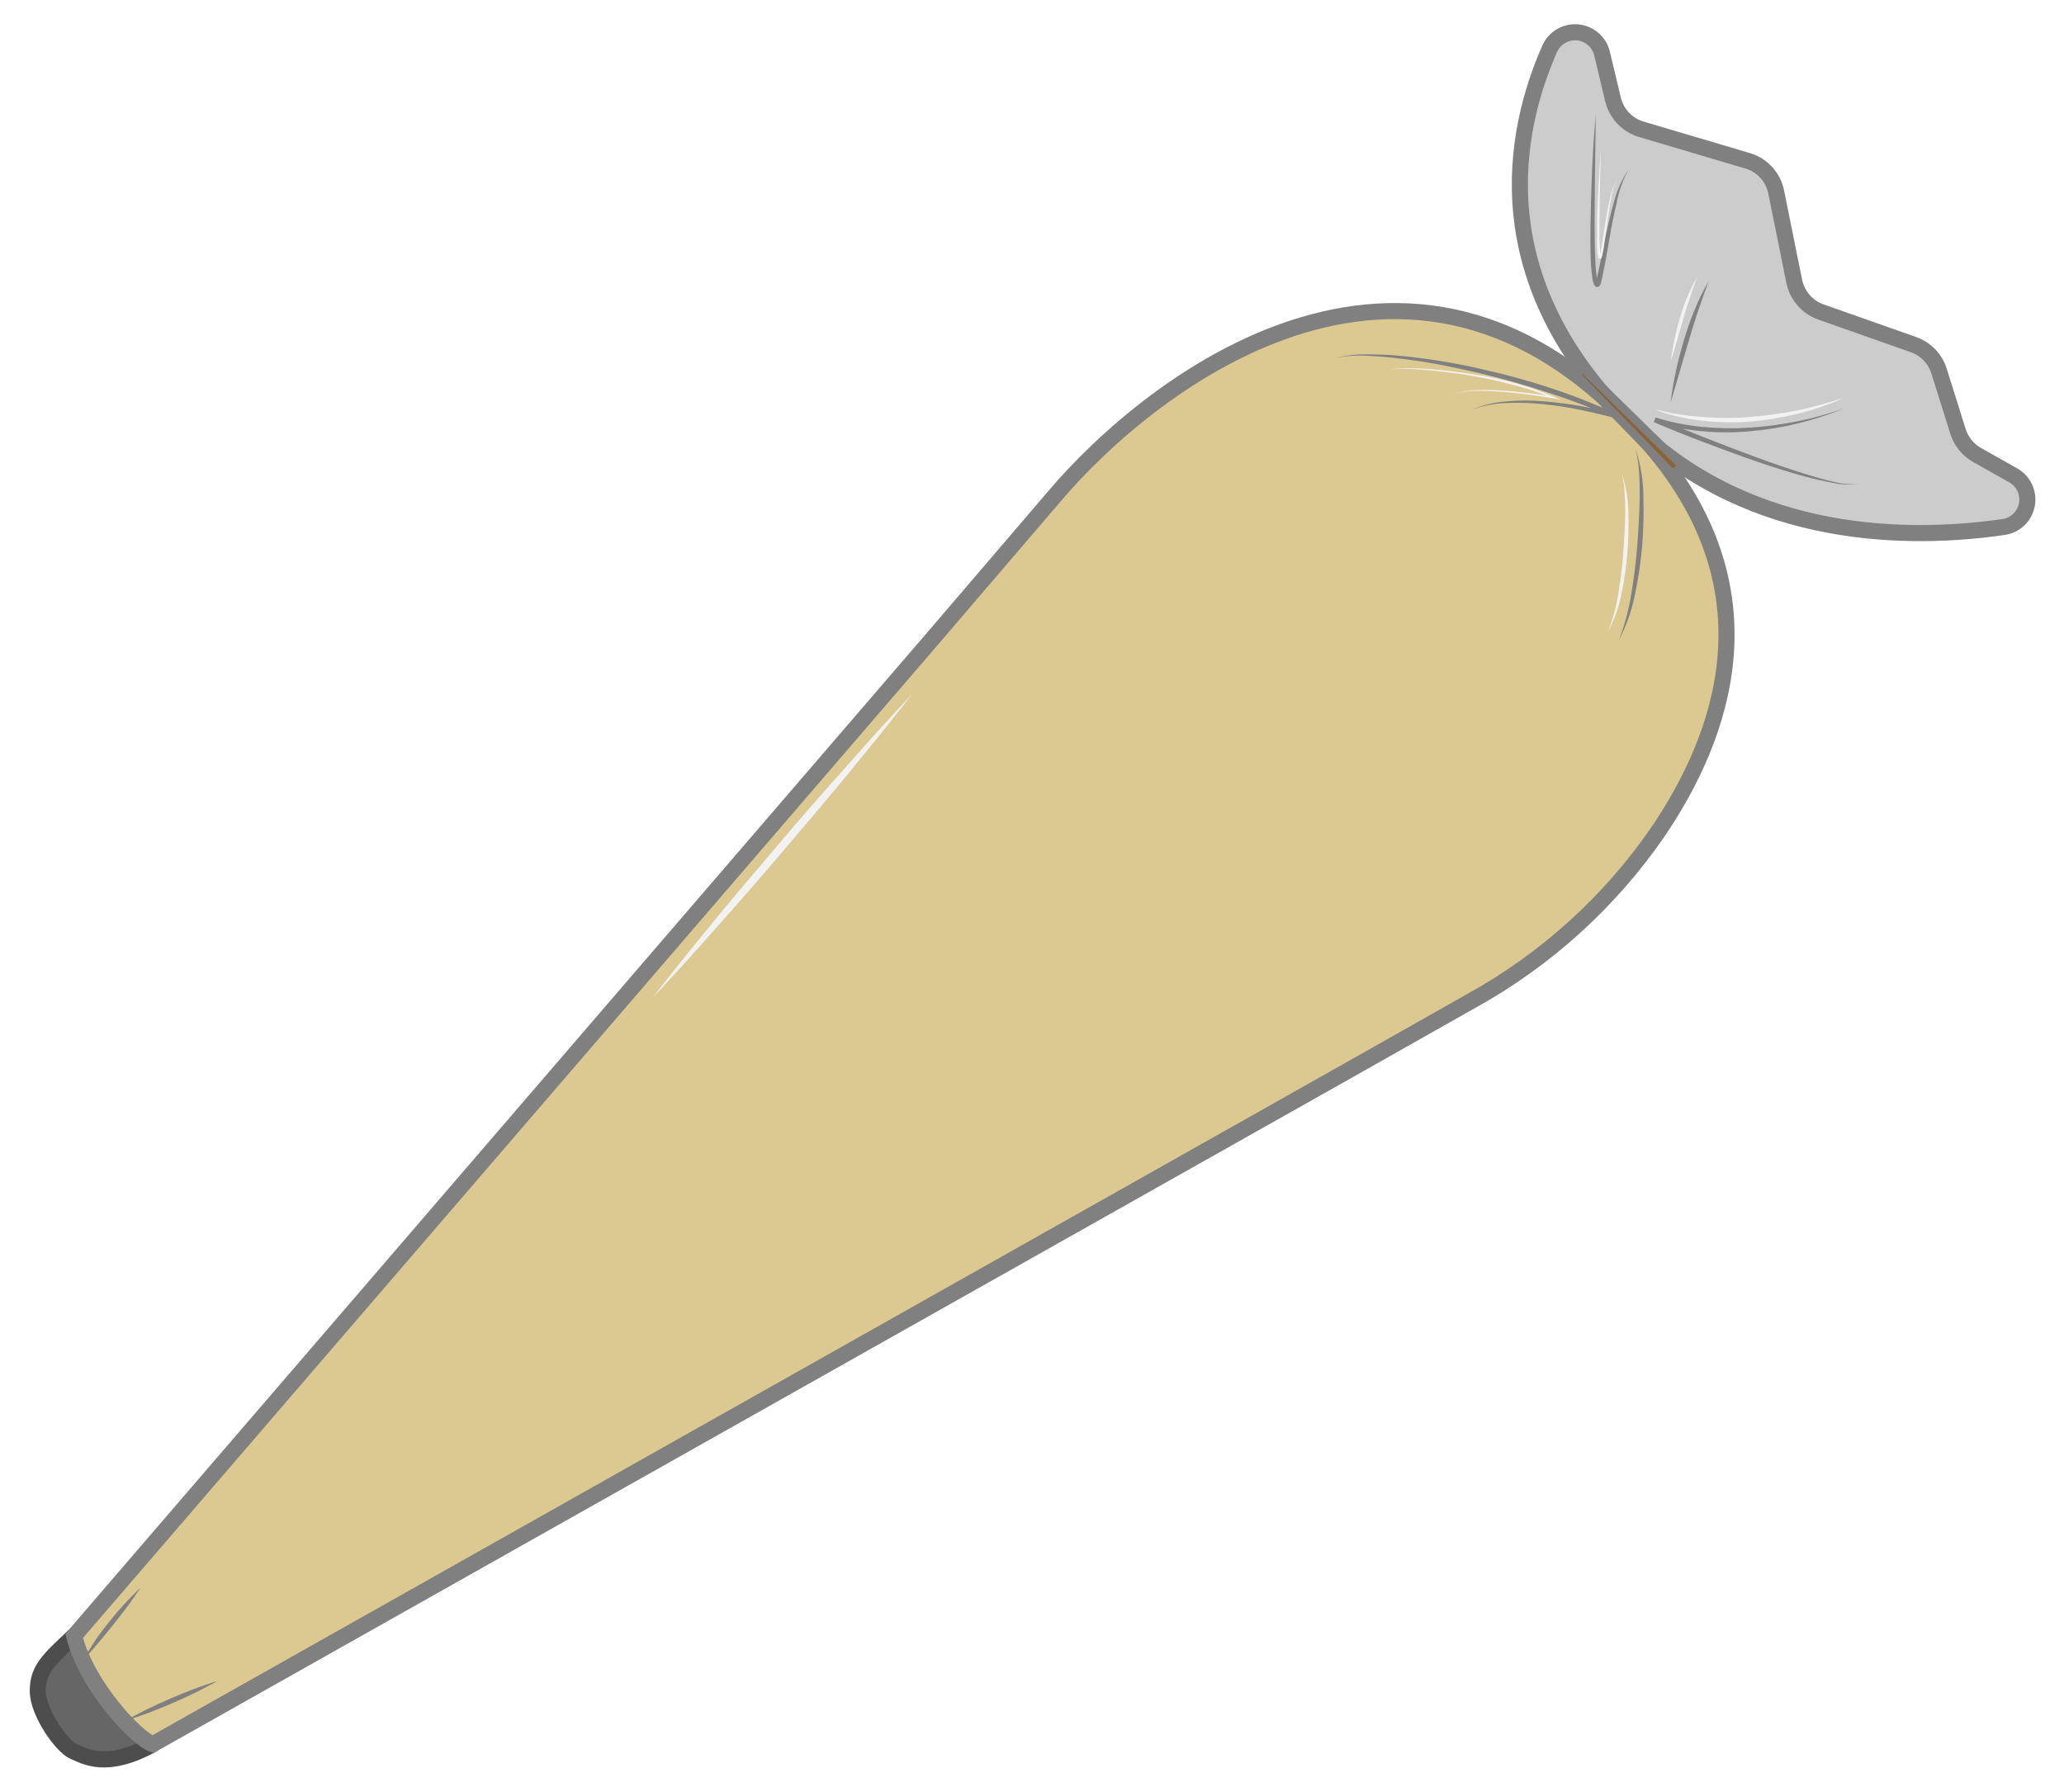
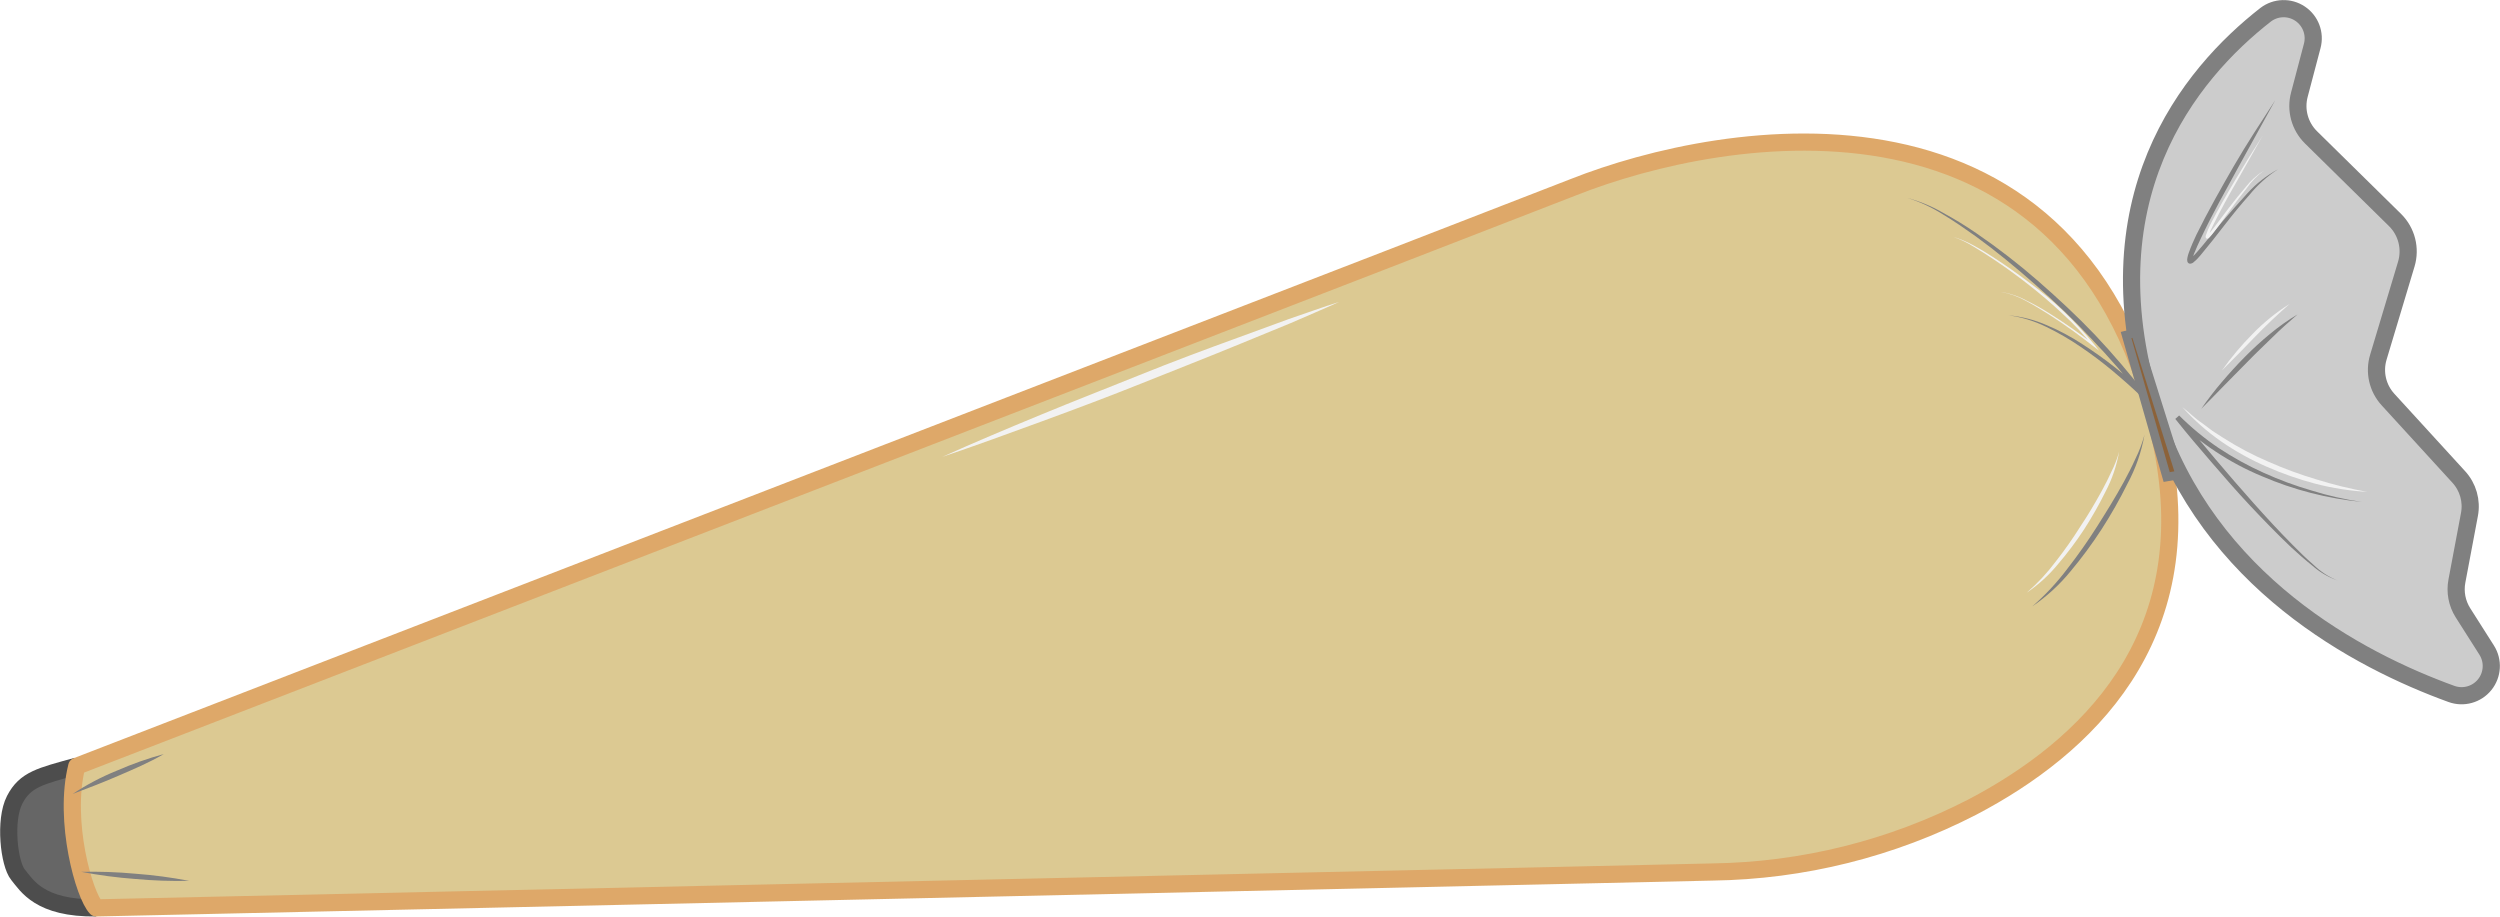
- <svg xmlns="http://www.w3.org/2000/svg" viewBox="0 0 256.65 222.78">
+ <svg xmlns="http://www.w3.org/2000/svg" viewBox="0 0 291.17 106.74">
  <defs>
-     <style>.cls-1{fill:#666;stroke:#4d4d4d;}.cls-1,.cls-2,.cls-3,.cls-6{stroke-miterlimit:10;}.cls-1,.cls-2,.cls-3{stroke-width:2px;}.cls-2{fill:#dcc992;}.cls-2,.cls-3,.cls-6{stroke:gray;}.cls-3{fill:#ccc;}.cls-4{fill:gray;}.cls-5{fill:#f2f2f2;}.cls-6{fill:#8c6239;}</style>
+     <style>.cls-1{fill:#666;stroke:#4d4d4d;}.cls-1,.cls-3,.cls-6{stroke-miterlimit:10;}.cls-1,.cls-2,.cls-3{stroke-width:2px;}.cls-2{fill:#dcc992;stroke:#dea869;stroke-linecap:round;stroke-linejoin:round;}.cls-3{fill:#ccc;}.cls-3,.cls-6{stroke:gray;}.cls-4{fill:gray;}.cls-5{fill:#f2f2f2;}.cls-6{fill:#8c6239;}</style>
  </defs>
  <g id="Слои">
-     <path class="cls-1" d="M9.22,203.45c-3.18,3-4.53,4.17-4.52,6.87s3,6.89,4.46,7.51,4.07,2.29,9.85-.89" />
-     <path class="cls-2" d="M166,134.07h0l17-9.61a68.29,68.29,0,0,0,23.12-20.94c8.33-12.26,14.29-29.85-.35-47.47-29.12-35-62.58-8.6-74.67,5.69L116,79.38,9.22,203.46c1.6,6.36,7.89,12.88,9.79,13.47Z" />
-     <path class="cls-3" d="M203.17,53.09C218,67.35,237.73,67.19,249.1,65.55a3.45,3.45,0,0,0,1.23-6.43l-4.5-2.54a5.11,5.11,0,0,1-2.36-2.92l-2.36-7.52a5.12,5.12,0,0,0-3.18-3.28L226.42,38.8A5.14,5.14,0,0,1,223.11,35l-2.25-11.12A5.09,5.09,0,0,0,217.31,20l-13.22-3.92a5.13,5.13,0,0,1-3.52-3.72l-1.36-5.69a3.45,3.45,0,0,0-6.5-.63C188.2,16.23,184.29,34.9,203.17,53.09Z" />
-     <path class="cls-4" d="M198.43,14.23l-.12,9.05c0,3-.09,6,.06,9a20.14,20.14,0,0,0,.18,2.22,2,2,0,0,0,.1.51c0,.07.07.18,0,.13a.21.21,0,0,0-.16-.05c-.06,0-.11.05-.11,0l0,0a5.24,5.24,0,0,0,.3-1c.34-1.46.58-2.95.91-4.43s.65-3,1.07-4.41a13.11,13.11,0,0,1,1.82-4.14A14.43,14.43,0,0,0,201,25.36c-.36,1.46-.64,2.94-.89,4.42s-.51,3-.83,4.46A5.76,5.76,0,0,1,199,35.4a.59.59,0,0,1-.14.19.45.45,0,0,1-.24.11.36.36,0,0,1-.28-.11.9.9,0,0,1-.2-.37,4.87,4.87,0,0,1-.13-.59,22.4,22.4,0,0,1-.21-2.29c-.1-3,0-6.05.09-9.07S198.15,17.24,198.43,14.23Z" />
-     <path class="cls-5" d="M199.05,18.62l-.13,5.94c0,2-.1,4,0,5.93a9.65,9.65,0,0,0,.12,1.44l0,0s0,0-.09,0a.11.11,0,0,0-.08,0l.05-.12c0-.11.06-.23.08-.34l.14-.73.46-2.93c.16-1,.34-1.95.55-2.92a9,9,0,0,1,1-2.79,8.86,8.86,0,0,0-.85,2.82c-.18,1-.33,1.95-.46,2.93l-.42,2.94-.13.73a2.62,2.62,0,0,1-.09.38.58.58,0,0,1-.1.22.2.2,0,0,1-.15.08c-.12,0-.13-.07-.16-.09l-.06-.13a8.75,8.75,0,0,1-.14-1.51c0-2,0-4,.11-5.95S198.89,20.6,199.05,18.62Z" />
-     <path class="cls-4" d="M229.37,50.76a39.37,39.37,0,0,1-11.68,2.87,32.18,32.18,0,0,1-6.05,0,30.17,30.17,0,0,1-6-1.14l.21-.57c4.1,1.72,8.25,3.38,12.43,4.91,2.09.78,4.2,1.51,6.33,2.16,1.06.33,2.13.64,3.22.89a9,9,0,0,0,3.3.29,8.89,8.89,0,0,1-3.33-.14c-1.11-.2-2.2-.45-3.28-.74-2.16-.59-4.29-1.27-6.4-2S214,55.8,211.87,55s-4.17-1.62-6.22-2.5l.21-.57a30.27,30.27,0,0,0,5.83,1.17,37.06,37.06,0,0,0,6,.08,44.16,44.16,0,0,0,5.94-.81A40.3,40.3,0,0,0,229.37,50.76Z" />
-     <path class="cls-5" d="M229.37,49.43a31.78,31.78,0,0,1-5.7,2,40.17,40.17,0,0,1-6,1,32.29,32.29,0,0,1-6.06-.11,24.61,24.61,0,0,1-5.87-1.39c1,.17,1.94.48,2.95.58l1.47.22,1.49.12a36.06,36.06,0,0,0,6,0,45.4,45.4,0,0,0,5.91-.82A53.36,53.36,0,0,0,229.37,49.43Z" />
-     <path class="cls-4" d="M212.46,35c-.46,1.23-.91,2.46-1.32,3.71s-.81,2.48-1.17,3.74-.74,2.52-1.11,3.78-.72,2.52-1.11,3.78c.14-1.31.38-2.61.65-3.9s.62-2.56,1-3.83.81-2.52,1.32-3.74A25.37,25.37,0,0,1,212.46,35Z" />
-     <path class="cls-5" d="M211.06,34.4c-.65,1.74-1.24,3.47-1.75,5.24s-1,3.55-1.56,5.32a32.7,32.7,0,0,1,1.15-5.44A23.07,23.07,0,0,1,211.06,34.4Z" />
-     <path class="cls-4" d="M166,44.51a16.65,16.65,0,0,1,4.51-.43,40.34,40.34,0,0,1,4.53.27,77.57,77.57,0,0,1,9,1.51c3,.67,5.89,1.45,8.77,2.4s5.7,2.07,8.46,3.31l-.19.52c-1.47-.44-3-.78-4.5-1.1a44.64,44.64,0,0,0-4.59-.71,31.25,31.25,0,0,0-4.64-.16,14.17,14.17,0,0,0-4.54.91,14.13,14.13,0,0,1,4.53-1.11,25.23,25.23,0,0,1,4.68,0,49,49,0,0,1,9.22,1.65l-.19.51c-2.76-1.21-5.58-2.28-8.44-3.22s-5.76-1.77-8.69-2.46S178,45.1,175,44.71c-1.49-.19-3-.37-4.5-.43A16.56,16.56,0,0,0,166,44.51Z" />
-     <path class="cls-5" d="M172.81,46a11.23,11.23,0,0,1,2.59-.2q1.31,0,2.61.12c1.74.14,3.46.35,5.18.63a40.54,40.54,0,0,1,10.06,2.79l.83.37-.9-.16c-2.07-.36-4.15-.64-6.25-.81-1-.07-2.09-.13-3.14-.12a9,9,0,0,0-3.1.44,9,9,0,0,1,3.1-.54,27.82,27.82,0,0,1,3.16.06c2.1.15,4.19.41,6.27.75l-.07.21a32.27,32.27,0,0,0-4.92-1.64c-1.67-.46-3.36-.83-5.07-1.13s-3.43-.53-5.16-.69c-.87-.08-1.73-.16-2.6-.19A11.22,11.22,0,0,0,172.81,46Z" />
-     <path class="cls-4" d="M203.35,55.79a18.88,18.88,0,0,1,1,6,55.92,55.92,0,0,1-.15,6.07,50.77,50.77,0,0,1-.88,6,21.39,21.39,0,0,1-2,5.72,28.62,28.62,0,0,0,1.54-5.81c.34-2,.58-4,.73-6s.27-4,.3-6c0-1,0-2-.08-3A15,15,0,0,0,203.35,55.79Z" />
-     <path class="cls-5" d="M201.67,58.92a15.8,15.8,0,0,1,.81,4.92,46.31,46.31,0,0,1-.13,5,41.28,41.28,0,0,1-.72,5,18,18,0,0,1-1.65,4.7,24.06,24.06,0,0,0,1.26-4.78c.28-1.63.48-3.27.6-4.91s.23-3.3.25-4.95c0-.83,0-1.65-.07-2.48A12.06,12.06,0,0,0,201.67,58.92Z" />
-     <polygon class="cls-6" points="196.8 45.82 195.98 46.57 207.96 58.92 209.18 57.95 196.8 45.82" />
-     <path class="cls-4" d="M10.33,206.53a29.71,29.71,0,0,1,3.25-4.82,39.62,39.62,0,0,1,3.92-4.28c-1.06,1.63-2.24,3.16-3.44,4.67S11.61,205.07,10.33,206.53Z" />
-     <path class="cls-4" d="M15.48,214.06a59.57,59.57,0,0,1,5.67-2.79,57,57,0,0,1,5.92-2.22,56.33,56.33,0,0,1-5.68,2.79A55.15,55.15,0,0,1,15.48,214.06Z" />
-     <path class="cls-5" d="M81.11,124.13c2.53-3.28,5.14-6.49,7.76-9.69s5.32-6.34,8-9.51,5.4-6.27,8.15-9.36l4.13-4.63c1.41-1.52,2.79-3.06,4.22-4.56-1.26,1.64-2.57,3.25-3.85,4.88l-3.92,4.81c-2.62,3.19-5.31,6.34-8,9.51s-5.39,6.27-8.14,9.36S84,121.12,81.11,124.13Z" />
+     <path class="cls-1" d="M8.94,89.23c-4.23,1.17-6,1.54-7.23,3.92s-.65,7.47.39,8.73,2.51,3.94,9.1,3.86" />
+     <path class="cls-2" d="M179.91,102h0l19.53-.44A68.17,68.17,0,0,0,229.71,94c13.13-6.87,26.68-19.56,22.09-42-9.14-44.64-51.12-37.1-68.52-30.21L161.6,30.2,8.94,89.24c-1.6,6.37.87,15.08,2.27,16.5Z" />
+     <path class="cls-3" d="M250.89,48.16c6.32,19.56,23.81,28.74,34.62,32.66a3.46,3.46,0,0,0,4.11-5.1l-2.77-4.36a5.12,5.12,0,0,1-.7-3.68l1.46-7.75a5.07,5.07,0,0,0-1.25-4.39l-8.23-9A5.12,5.12,0,0,1,277,41.61l3.26-10.86a5.14,5.14,0,0,0-1.3-5.11L269.16,16A5.13,5.13,0,0,1,267.81,11l1.49-5.65a3.45,3.45,0,0,0-5.43-3.63C255.07,8.59,242.82,23.21,250.89,48.16Z" />
+     <path class="cls-4" d="M265,11.66l-4.37,7.93c-1.44,2.64-2.93,5.27-4.22,8-.32.68-.64,1.36-.89,2a3.63,3.63,0,0,0-.15.51,1.13,1.13,0,0,0,0,.13.19.19,0,0,0-.12-.12.21.21,0,0,0-.12,0l0,0a6.45,6.45,0,0,0,.74-.74c1-1.13,1.9-2.33,2.89-3.48s2-2.3,3-3.39a13.57,13.57,0,0,1,3.56-2.79,14.46,14.46,0,0,0-3.34,3c-1,1.12-1.95,2.29-2.87,3.48s-1.85,2.38-2.83,3.55a5.68,5.68,0,0,1-.85.85.77.77,0,0,1-.22.1.36.36,0,0,1-.25,0,.35.35,0,0,1-.2-.23.86.86,0,0,1,0-.43,3.28,3.28,0,0,1,.16-.58c.26-.73.57-1.43.89-2.11,1.35-2.73,2.83-5.35,4.36-8S263.37,14.18,265,11.66Z" />
+     <path class="cls-5" d="M263.51,15.83,260.59,21c-1,1.73-1.95,3.44-2.82,5.21a10,10,0,0,0-.58,1.32v0s0,0-.06-.08-.1,0-.09,0a.28.28,0,0,0,.1-.08,3.27,3.27,0,0,0,.24-.27l.46-.57,1.79-2.37c.61-.78,1.22-1.56,1.87-2.31a8.64,8.64,0,0,1,2.19-2A9,9,0,0,0,261.61,22c-.62.76-1.21,1.56-1.79,2.36l-1.75,2.39-.46.59a3.58,3.58,0,0,1-.26.29.65.65,0,0,1-.19.15.19.19,0,0,1-.17,0,.19.19,0,0,1-.1-.16.57.57,0,0,1,0-.14,9.78,9.78,0,0,1,.58-1.4c.91-1.77,1.9-3.49,2.91-5.19S262.44,17.49,263.51,15.83Z" />
+     <path class="cls-4" d="M275.09,58.46a39,39,0,0,1-11.66-3,31.77,31.77,0,0,1-5.34-2.84,30.35,30.35,0,0,1-4.72-3.82l.45-.4c2.81,3.45,5.68,6.87,8.65,10.2,1.48,1.66,3,3.31,4.56,4.88.78.8,1.58,1.57,2.42,2.3a8.76,8.76,0,0,0,2.77,1.82,8.88,8.88,0,0,1-2.87-1.69c-.88-.7-1.72-1.44-2.54-2.2-1.62-1.54-3.18-3.15-4.71-4.78s-3-3.32-4.45-5-2.91-3.39-4.3-5.14l.45-.4a30.86,30.86,0,0,0,4.59,3.78,36.8,36.8,0,0,0,5.22,2.88,41.63,41.63,0,0,0,5.62,2.08A37.62,37.62,0,0,0,275.09,58.46Z" />
+     <path class="cls-5" d="M275.71,57.29a31.74,31.74,0,0,1-6-.94,38.72,38.72,0,0,1-5.73-2,31.42,31.42,0,0,1-5.29-2.94,25.7,25.7,0,0,1-4.52-4c.8.62,1.49,1.34,2.33,1.89l1.2.9,1.26.81a36.31,36.31,0,0,0,5.27,2.78,46.5,46.5,0,0,0,5.61,2.06A50,50,0,0,0,275.71,57.29Z" />
+     <path class="cls-4" d="M267.6,36.61c-1,.87-2,1.75-2.91,2.65s-1.89,1.81-2.8,2.75-1.84,1.86-2.76,2.8-1.83,1.88-2.76,2.81a38.28,38.28,0,0,1,2.41-3.13c.85-1,1.76-2,2.67-2.92s1.9-1.83,2.92-2.67A25.87,25.87,0,0,1,267.6,36.61Z" />
+     <path class="cls-5" d="M266.66,35.4c-1.39,1.23-2.73,2.48-4,3.8s-2.56,2.65-3.88,3.95a32.93,32.93,0,0,1,3.57-4.25A23.14,23.14,0,0,1,266.66,35.4Z" />
+     <path class="cls-4" d="M222.17,23.06a17,17,0,0,1,4.18,1.75,42.72,42.72,0,0,1,3.87,2.38,78.61,78.61,0,0,1,7.18,5.56c2.29,2,4.51,4.06,6.6,6.25a90.5,90.5,0,0,1,5.9,6.92l-.41.36c-1.1-1.08-2.27-2.1-3.46-3.1a46.07,46.07,0,0,0-3.71-2.79,30.72,30.72,0,0,0-4-2.32,14.31,14.31,0,0,0-4.43-1.35,14.42,14.42,0,0,1,4.51,1.16,25.68,25.68,0,0,1,4.14,2.21,48.2,48.2,0,0,1,7.35,5.8l-.41.36q-2.79-3.55-5.92-6.82c-2.06-2.2-4.25-4.28-6.5-6.27s-4.59-3.92-7-5.67c-1.23-.87-2.47-1.74-3.76-2.51A17.28,17.28,0,0,0,222.17,23.06Z" />
+     <path class="cls-5" d="M227.46,27.58a11.77,11.77,0,0,1,2.39,1c.76.41,1.51.86,2.24,1.34,1.46.94,2.88,1.95,4.27,3a40.87,40.87,0,0,1,7.55,7.2l.56.72-.72-.56c-1.65-1.29-3.36-2.53-5.13-3.66-.88-.56-1.78-1.11-2.71-1.6A8.87,8.87,0,0,0,233,34a8.79,8.79,0,0,1,3,1,26.6,26.6,0,0,1,2.76,1.54c1.79,1.12,3.51,2.34,5.18,3.62l-.16.16a33.46,33.46,0,0,0-3.56-3.78q-1.89-1.77-3.95-3.38c-1.37-1.07-2.77-2.09-4.22-3.05-.72-.47-1.45-.95-2.2-1.39A11.19,11.19,0,0,0,227.46,27.58Z" />
+     <path class="cls-4" d="M249.77,50.62a19,19,0,0,1-2,5.74,53.9,53.9,0,0,1-3,5.28,49.31,49.31,0,0,1-3.61,4.89,21.21,21.21,0,0,1-4.47,4.1,28.48,28.48,0,0,0,4.1-4.4c1.23-1.58,2.39-3.23,3.46-4.92s2.14-3.41,3.1-5.17c.48-.88.94-1.77,1.35-2.69A14.72,14.72,0,0,0,249.77,50.62Z" />
+     <path class="cls-5" d="M246.81,52.6a15.83,15.83,0,0,1-1.61,4.71,44.28,44.28,0,0,1-2.47,4.35,40.07,40.07,0,0,1-3,4,17.32,17.32,0,0,1-3.68,3.37,23.11,23.11,0,0,0,3.37-3.62,47.55,47.55,0,0,0,2.85-4.05c.92-1.37,1.76-2.8,2.55-4.24q.6-1.1,1.11-2.22A11.94,11.94,0,0,0,246.81,52.6Z" />
+     <polygon class="cls-6" points="248.69 38.75 247.62 39.02 252.35 55.56 253.89 55.29 248.69 38.75" />
+     <path class="cls-4" d="M8.46,92.47a29,29,0,0,1,5.14-2.71,40,40,0,0,1,5.48-1.94c-1.7,1-3.47,1.74-5.24,2.51S10.28,91.79,8.46,92.47Z" />
+     <path class="cls-4" d="M9.45,101.54a55.54,55.54,0,0,1,6.32.22,55,55,0,0,1,6.26.83,55.46,55.46,0,0,1-6.32-.22A55.3,55.3,0,0,1,9.45,101.54Z" />
+     <path class="cls-5" d="M109.75,53.21c3.77-1.7,7.59-3.3,11.41-4.88s7.68-3.08,11.52-4.63,7.71-3,11.6-4.41l5.82-2.13c2-.67,3.9-1.38,5.87-2-1.88.86-3.79,1.66-5.69,2.49L144.56,40c-3.83,1.58-7.68,3.08-11.52,4.62s-7.72,3-11.6,4.42S113.67,51.89,109.75,53.21Z" />
  </g>
</svg>
